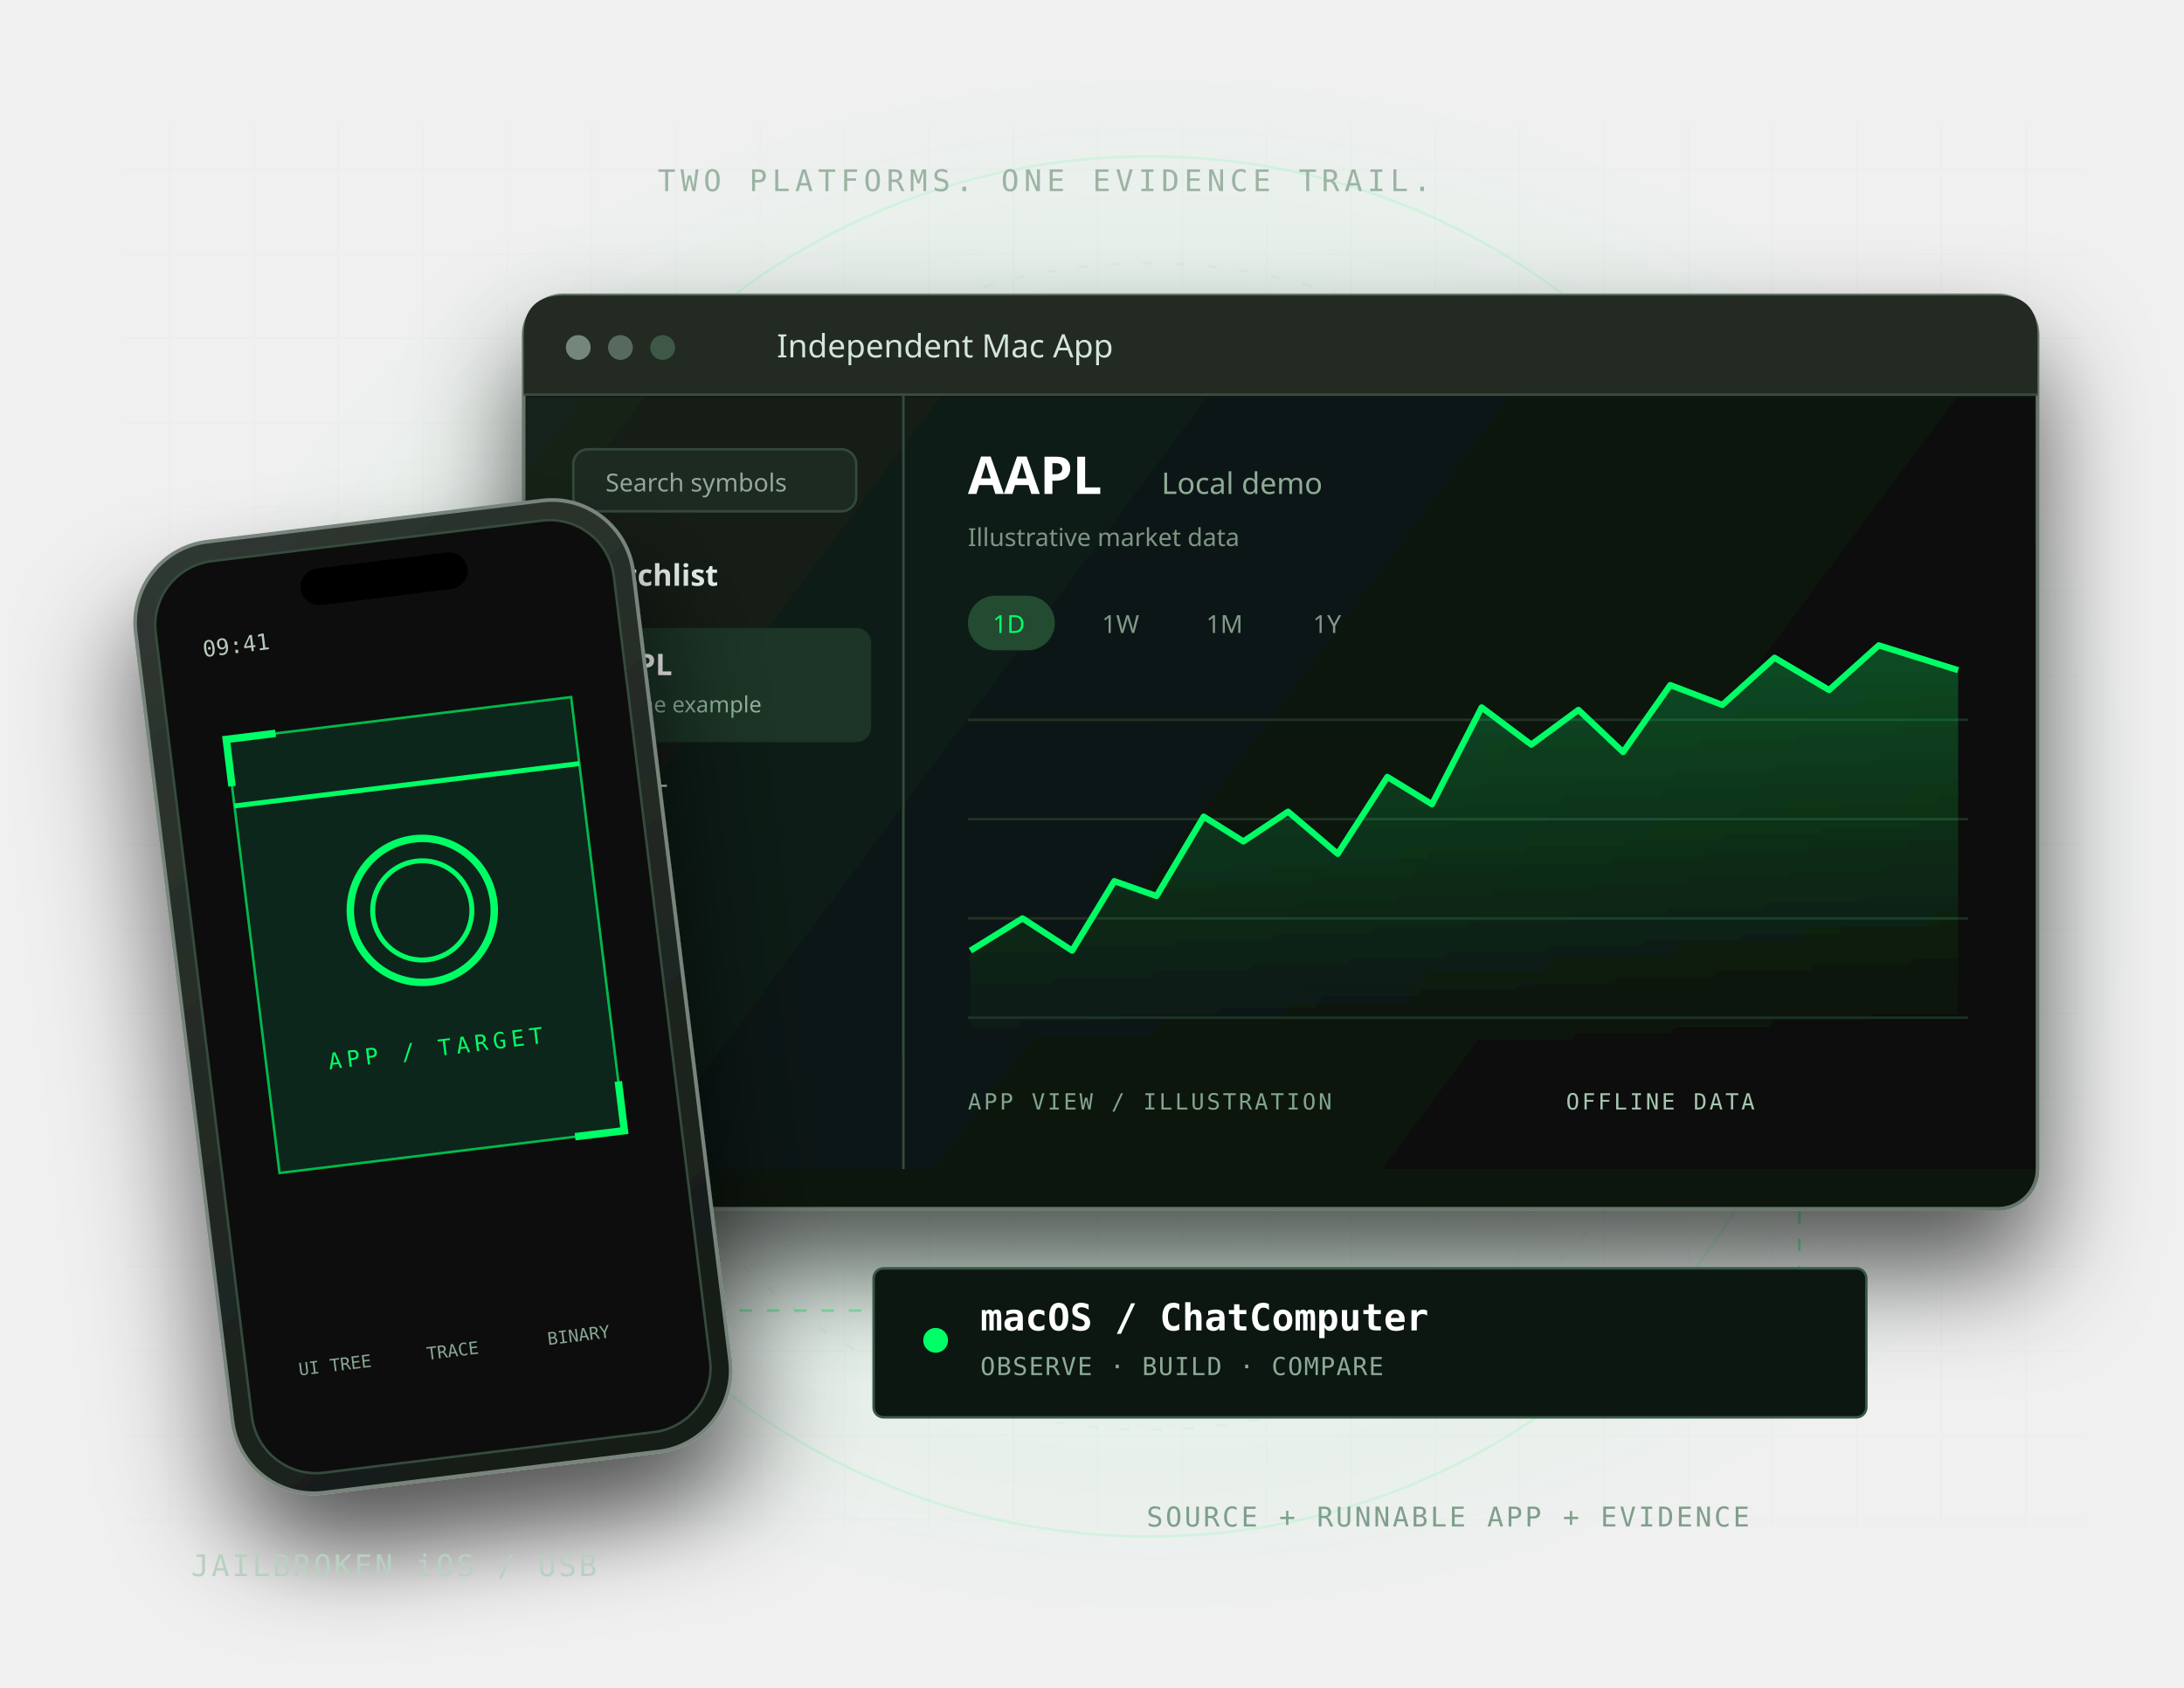
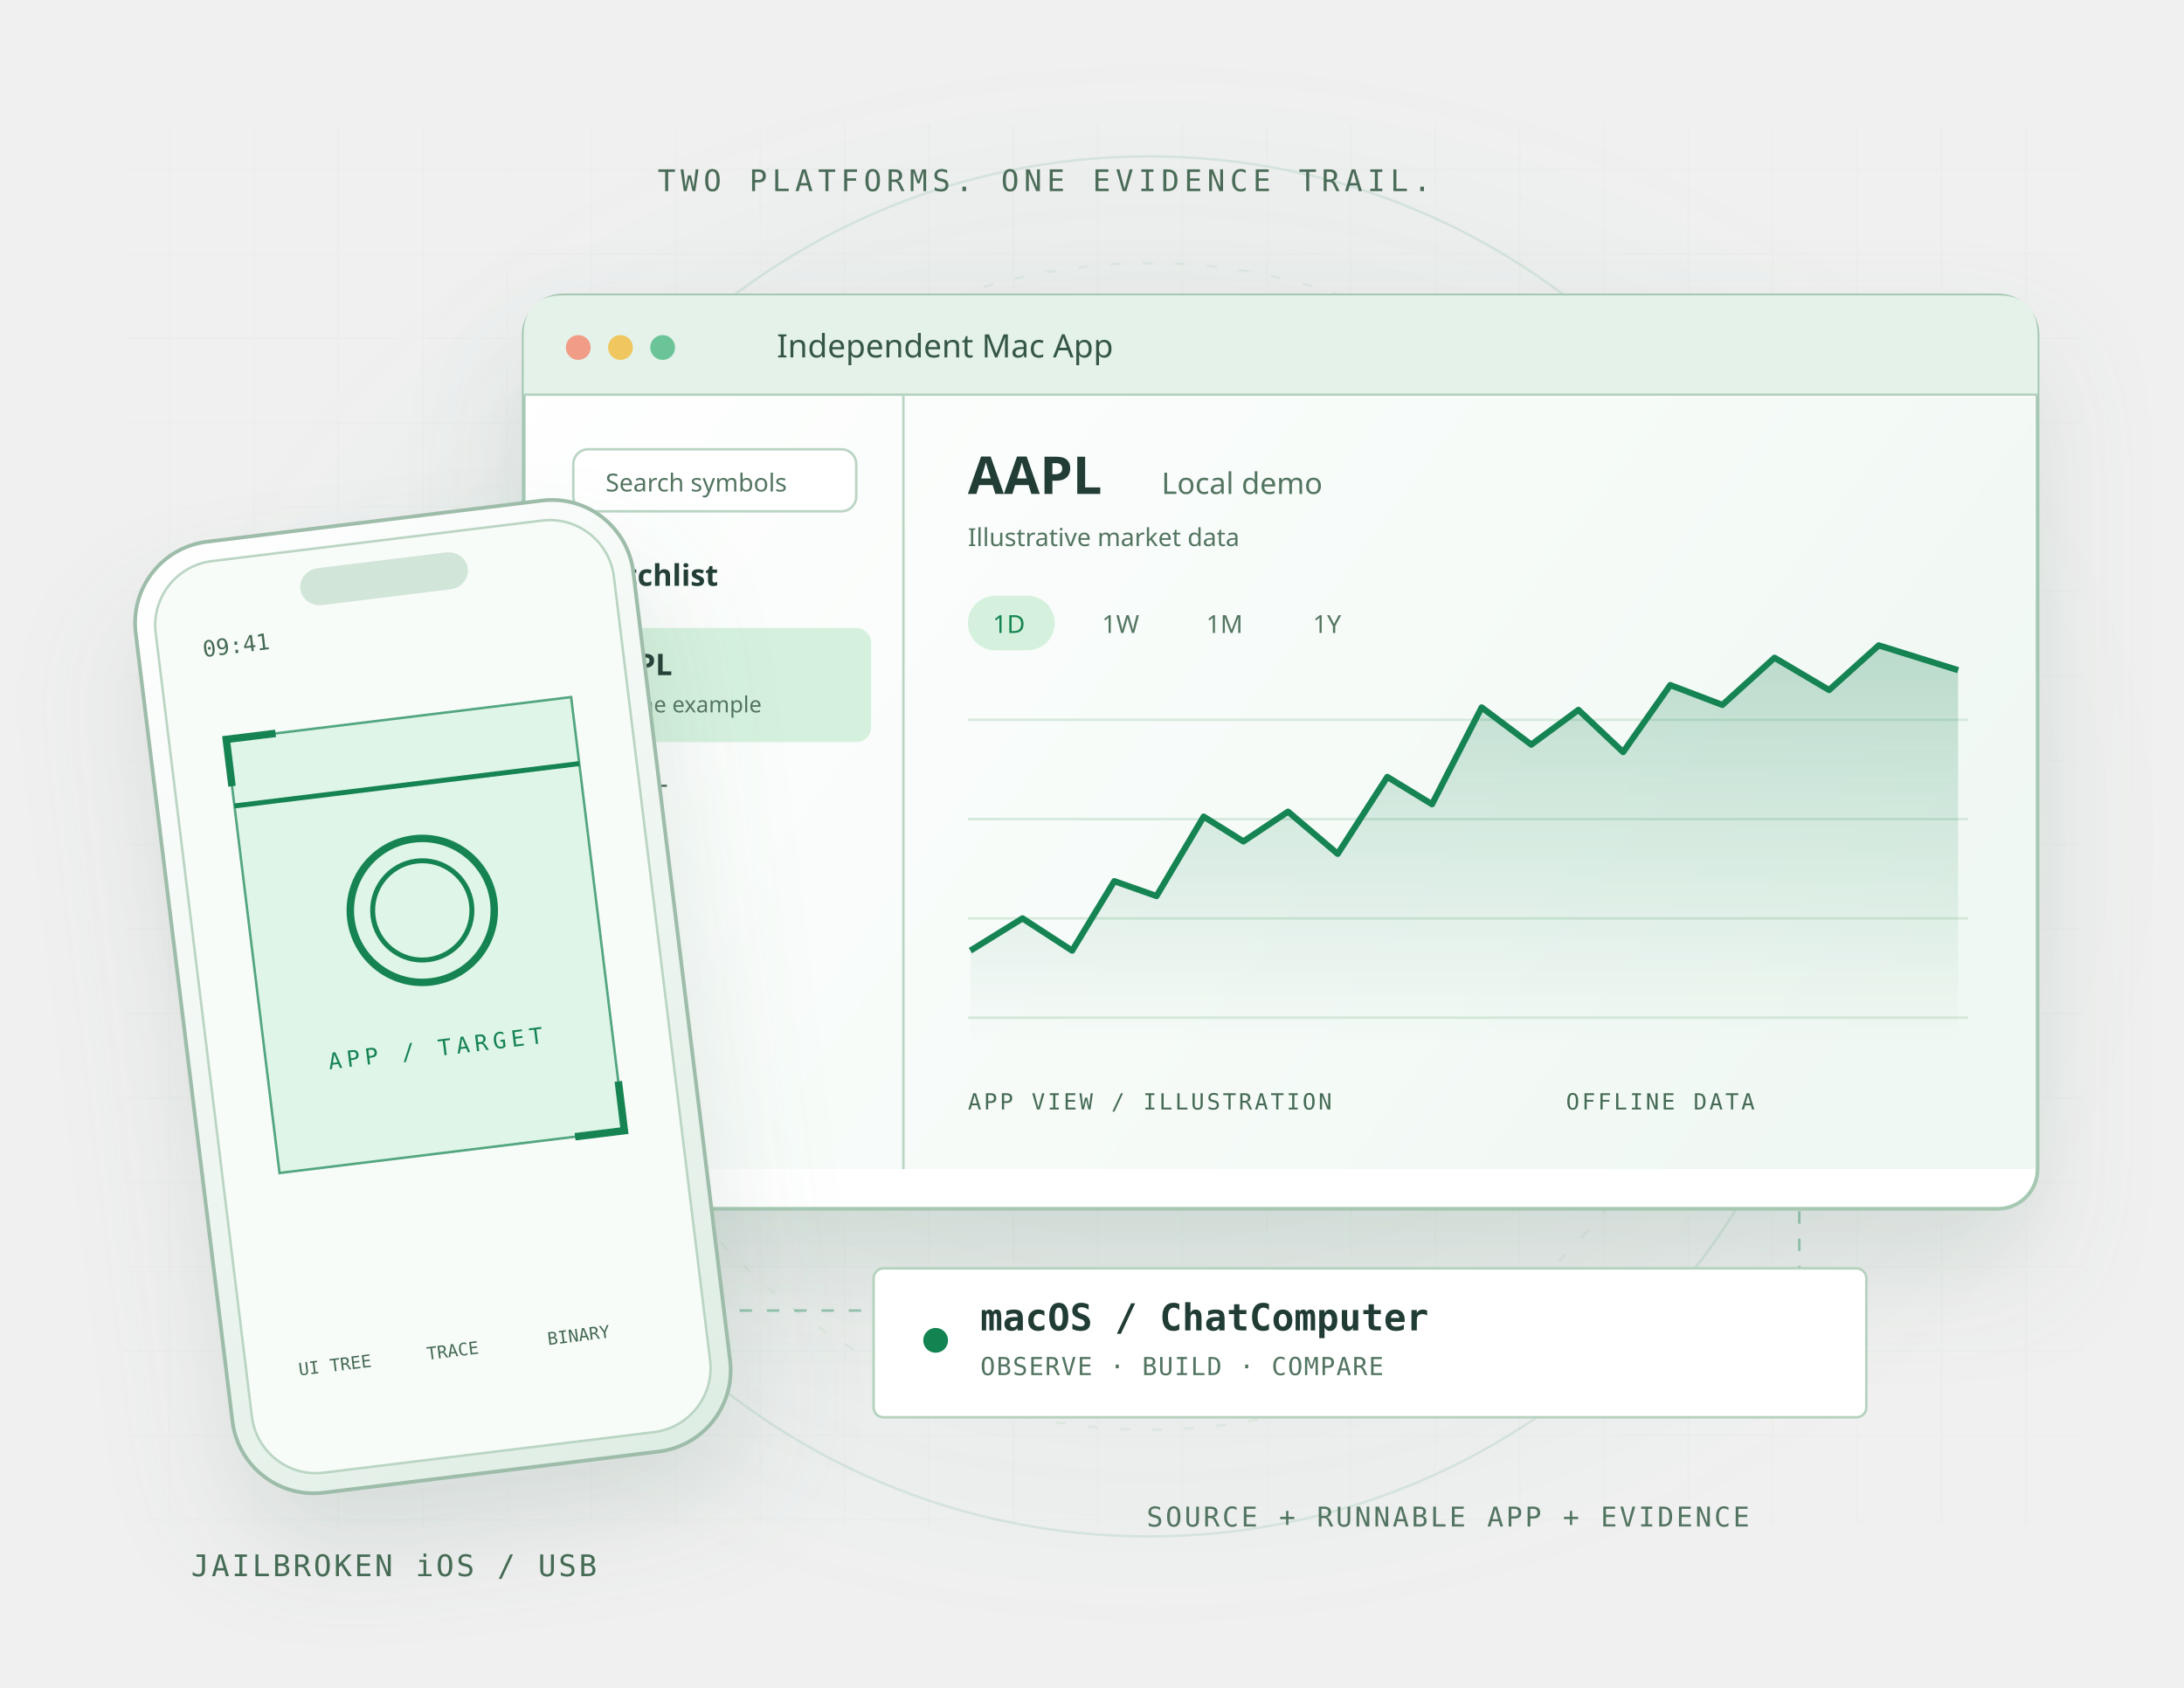
<svg xmlns="http://www.w3.org/2000/svg" width="880" height="680" viewBox="0 0 880 680" fill="none" role="img" aria-labelledby="title desc">
  <defs>
    <radialGradient id="halo">
-       <stop stop-color="#00ff66" stop-opacity=".14" />
-       <stop offset="1" stop-color="#00ff66" stop-opacity="0" />
+       <stop stop-color="#138352" stop-opacity=".09" />
+       <stop offset="1" stop-color="#138352" stop-opacity="0" />
    </radialGradient>
    <linearGradient id="screen" x1="210" y1="100" x2="720" y2="480" gradientUnits="userSpaceOnUse">
-       <stop stop-color="#15221b" />
-       <stop offset="1" stop-color="#080d0a" />
+       <stop stop-color="#ffffff" />
+       <stop offset="1" stop-color="#f0f8f3" />
    </linearGradient>
    <linearGradient id="area" x1="0" y1="0" x2="0" y2="1">
-       <stop stop-color="#00ff66" stop-opacity=".25" />
-       <stop offset="1" stop-color="#00ff66" stop-opacity="0" />
+       <stop stop-color="#138352" stop-opacity=".25" />
+       <stop offset="1" stop-color="#138352" stop-opacity="0" />
    </linearGradient>
    <linearGradient id="phone" x1="60" y1="220" x2="290" y2="610" gradientUnits="userSpaceOnUse">
-       <stop stop-color="#303832" />
-       <stop offset="1" stop-color="#121713" />
+       <stop stop-color="#ffffff" />
+       <stop offset="1" stop-color="#dcece2" />
    </linearGradient>
    <filter id="shadow" x="-30%" y="-30%" width="160%" height="180%">
-       <feDropShadow dx="0" dy="24" stdDeviation="22" flood-color="#000" flood-opacity=".65" />
+       <feDropShadow dx="0" dy="24" stdDeviation="22" flood-color="#6c8e7c" flood-opacity=".18" />
    </filter>
    <pattern id="grid" width="34" height="34" patternUnits="userSpaceOnUse">
-       <path d="M34 0H0V34" stroke="#96c5a7" stroke-opacity=".045" />
+       <path d="M34 0H0V34" stroke="#87b49a" stroke-opacity=".045" />
    </pattern>
  </defs>
  <ellipse cx="465" cy="340" rx="415" ry="320" fill="url(#halo)" />
-   <circle cx="463" cy="341" r="278" stroke="#00ff66" stroke-opacity=".11" />
-   <circle cx="463" cy="341" r="235" stroke="#a4d4b5" stroke-opacity=".13" stroke-dasharray="4 9" />
+   <circle cx="463" cy="341" r="278" stroke="#138352" stroke-opacity=".11" />
+   <circle cx="463" cy="341" r="235" stroke="#91b9a0" stroke-opacity=".13" stroke-dasharray="4 9" />
  <rect x="50" y="50" width="790" height="565" fill="url(#grid)" />
  <g font-family="ui-monospace, SFMono-Regular, Menlo, monospace">
-     <text x="265" y="77" fill="#9bb3a3" font-size="12" letter-spacing="2">TWO PLATFORMS. ONE EVIDENCE TRAIL.</text>
-     <path d="M276 528H725V472" stroke="#00ff66" stroke-opacity=".4" stroke-dasharray="5 6" />
-     <circle cx="725" cy="472" r="4" fill="#00ff66" />
+     <text x="265" y="77" fill="#496b57" font-size="12" letter-spacing="2">TWO PLATFORMS. ONE EVIDENCE TRAIL.</text>
+     <path d="M276 528H725V472" stroke="#138352" stroke-opacity=".4" stroke-dasharray="5 6" />
+     <circle cx="725" cy="472" r="4" fill="#138352" />
  </g>
  <g filter="url(#shadow)">
-     <rect x="211" y="119" width="610" height="368" rx="16" fill="#0e1410" stroke="#67766c" stroke-width="1.5" />
-     <path d="M227 119H805Q821 119 821 135V159H211V135Q211 119 227 119Z" fill="#202922" />
-     <path d="M211 159H821" stroke="#3b4c41" />
-     <circle cx="233" cy="140" r="5" fill="#75877c" />
-     <circle cx="250" cy="140" r="5" fill="#586b5f" />
-     <circle cx="267" cy="140" r="5" fill="#3d5947" />
-     <text x="313" y="144" fill="#d4e5da" font-family="system-ui, sans-serif" font-size="13">Independent Mac App</text>
+     <rect x="211" y="119" width="610" height="368" rx="16" fill="#fff" stroke="#a6c8b3" stroke-width="1.5" />
+     <path d="M227 119H805Q821 119 821 135V159H211V135Q211 119 227 119Z" fill="#e4f2e9" />
+     <path d="M211 159H821" stroke="#b5d2be" />
+     <circle cx="233" cy="140" r="5" fill="#f19c87" />
+     <circle cx="250" cy="140" r="5" fill="#f0c65f" />
+     <circle cx="267" cy="140" r="5" fill="#6bc497" />
+     <text x="313" y="144" fill="#365745" font-family="system-ui, sans-serif" font-size="13">Independent Mac App</text>
    <rect x="212" y="160" width="608" height="311" fill="url(#screen)" />
-     <path d="M364 159V471" stroke="#344b3c" />
+     <path d="M364 159V471" stroke="#bad5c3" />
    <g font-family="system-ui, sans-serif">
-       <rect x="231" y="181" width="114" height="25" rx="6" fill="#1d2a22" stroke="#34493b" />
-       <text x="244" y="198" fill="#93a89b" font-size="10">Search symbols</text>
-       <text x="233" y="236" fill="#e9f3ed" font-size="12" font-weight="600">Watchlist</text>
-       <rect x="226" y="253" width="125" height="46" rx="6" fill="#1d3626" />
-       <text x="240" y="272" fill="#fff" font-size="12" font-weight="600">AAPL</text>
-       <text x="240" y="287" fill="#91b29e" font-size="9">Offline example</text>
-       <text x="241" y="324" fill="#c1d4c7" font-size="11">MSFT</text>
-       <text x="241" y="357" fill="#c1d4c7" font-size="11">NVDA</text>
-       <text x="390" y="199" fill="#fff" font-size="21" font-weight="650">AAPL</text>
-       <text x="468" y="199" fill="#8eab98" font-size="12">Local demo</text>
-       <text x="390" y="220" fill="#7b9685" font-size="10">Illustrative market data</text>
-       <rect x="390" y="240" width="35" height="22" rx="11" fill="#244c33" />
-       <text x="400" y="255" fill="#00ff66" font-size="10">1D</text>
-       <text x="444" y="255" fill="#81998a" font-size="10">1W</text>
-       <text x="486" y="255" fill="#81998a" font-size="10">1M</text>
-       <text x="529" y="255" fill="#81998a" font-size="10">1Y</text>
+       <rect x="231" y="181" width="114" height="25" rx="6" fill="#fff" stroke="#bad5c3" />
+       <text x="244" y="198" fill="#527461" font-size="10">Search symbols</text>
+       <text x="233" y="236" fill="#203c35" font-size="12" font-weight="600">Watchlist</text>
+       <rect x="226" y="253" width="125" height="46" rx="6" fill="#d5f1de" />
+       <text x="240" y="272" fill="#203c35" font-size="12" font-weight="600">AAPL</text>
+       <text x="240" y="287" fill="#527461" font-size="9">Offline example</text>
+       <text x="241" y="324" fill="#456853" font-size="11">MSFT</text>
+       <text x="241" y="357" fill="#456853" font-size="11">NVDA</text>
+       <text x="390" y="199" fill="#203c35" font-size="21" font-weight="650">AAPL</text>
+       <text x="468" y="199" fill="#527461" font-size="12">Local demo</text>
+       <text x="390" y="220" fill="#527461" font-size="10">Illustrative market data</text>
+       <rect x="390" y="240" width="35" height="22" rx="11" fill="#d5f1de" />
+       <text x="400" y="255" fill="#138352" font-size="10">1D</text>
+       <text x="444" y="255" fill="#527461" font-size="10">1W</text>
+       <text x="486" y="255" fill="#527461" font-size="10">1M</text>
+       <text x="529" y="255" fill="#527461" font-size="10">1Y</text>
    </g>
-     <path d="M390 290H793M390 330H793M390 370H793M390 410H793" stroke="#284030" stroke-opacity=".7" />
+     <path d="M390 290H793M390 330H793M390 370H793M390 410H793" stroke="#c9e2d1" stroke-opacity=".7" />
    <path d="M391 383L412 370L432 383L449 355L466 361L485 329L501 339L519 327L539 344L559 313L577 324L597 285L617 300L636 286L654 303L673 276L694 284L715 265L737 278L757 260L789 270V420H391Z" fill="url(#area)" />
-     <path d="M391 383L412 370L432 383L449 355L466 361L485 329L501 339L519 327L539 344L559 313L577 324L597 285L617 300L636 286L654 303L673 276L694 284L715 265L737 278L757 260L789 270" stroke="#00ff66" stroke-width="2.5" stroke-linejoin="round" />
+     <path d="M391 383L412 370L432 383L449 355L466 361L485 329L501 339L519 327L539 344L559 313L577 324L597 285L617 300L636 286L654 303L673 276L694 284L715 265L737 278L757 260L789 270" stroke="#138352" stroke-width="2.5" stroke-linejoin="round" />
    <g font-family="ui-monospace, monospace" font-size="9" letter-spacing="1">
-       <text x="390" y="447" fill="#82a58e">APP VIEW / ILLUSTRATION</text>
-       <text x="631" y="447" fill="#a6c6b1">OFFLINE DATA</text>
+       <text x="390" y="447" fill="#456b55">APP VIEW / ILLUSTRATION</text>
+       <text x="631" y="447" fill="#456b55">OFFLINE DATA</text>
    </g>
  </g>
  <g transform="rotate(-7 179 406)" filter="url(#shadow)">
-     <rect x="74" y="208" width="202" height="386" rx="33" fill="url(#phone)" stroke="#78857c" stroke-width="1.5" />
-     <rect x="82" y="216" width="186" height="370" rx="26" fill="#0a100c" stroke="#344b3c" />
-     <rect x="142" y="224" width="68" height="15" rx="8" fill="#020503" />
-     <text x="100" y="254" fill="#b8c8bd" font-family="ui-monospace, monospace" font-size="9">09:41</text>
-     <rect x="105" y="288" width="140" height="176" fill="#10251a" stroke="#00ff66" stroke-opacity=".7" />
-     <path d="M105 307V288H125M225 464H245V444" stroke="#00ff66" stroke-width="3" />
-     <circle cx="175" cy="366" r="29" stroke="#00ff66" stroke-width="3" />
-     <circle cx="175" cy="366" r="20" stroke="#00ff66" stroke-width="2" />
-     <text x="130" y="425" fill="#00ff66" font-family="ui-monospace, monospace" font-size="9" letter-spacing="2">APP / TARGET</text>
-     <path d="M105 315H245" stroke="#00ff66" stroke-width="2" />
-     <g font-family="ui-monospace, monospace" font-size="7" fill="#8aa594">
+     <rect x="74" y="208" width="202" height="386" rx="33" fill="url(#phone)" stroke="#9dbca9" stroke-width="1.5" />
+     <rect x="82" y="216" width="186" height="370" rx="26" fill="#f8fcf9" stroke="#bad5c3" />
+     <rect x="142" y="224" width="68" height="15" rx="8" fill="#d2e5d9" />
+     <text x="100" y="254" fill="#456b55" font-family="ui-monospace, monospace" font-size="9">09:41</text>
+     <rect x="105" y="288" width="140" height="176" fill="#dff5e7" stroke="#138352" stroke-opacity=".7" />
+     <path d="M105 307V288H125M225 464H245V444" stroke="#138352" stroke-width="3" />
+     <circle cx="175" cy="366" r="29" stroke="#138352" stroke-width="3" />
+     <circle cx="175" cy="366" r="20" stroke="#138352" stroke-width="2" />
+     <text x="130" y="425" fill="#138352" font-family="ui-monospace, monospace" font-size="9" letter-spacing="2">APP / TARGET</text>
+     <path d="M105 315H245" stroke="#138352" stroke-width="2" />
+     <g font-family="ui-monospace, monospace" font-size="7" fill="#456b55">
      <text x="103" y="546">UI TREE</text>
      <text x="155" y="546">TRACE</text>
      <text x="204" y="546">BINARY</text>
    </g>
  </g>
  <g font-family="ui-monospace, SFMono-Regular, Menlo, monospace">
-     <rect x="352" y="511" width="400" height="60" rx="4" fill="#0b1710" stroke="#395743" />
-     <circle cx="377" cy="540" r="5" fill="#00ff66" />
-     <text x="395" y="536" fill="#fff" font-size="15" font-weight="600">macOS / ChatComputer</text>
-     <text x="395" y="554" fill="#8caa97" font-size="10" letter-spacing=".5">OBSERVE · BUILD · COMPARE</text>
-     <text x="77" y="635" fill="#b9d0c1" font-size="12" letter-spacing="1">JAILBROKEN iOS / USB</text>
-     <text x="462" y="615" fill="#7f9e8b" font-size="11" letter-spacing="1">SOURCE + RUNNABLE APP + EVIDENCE</text>
+     <rect x="352" y="511" width="400" height="60" rx="4" fill="#fff" stroke="#b5d2be" />
+     <circle cx="377" cy="540" r="5" fill="#138352" />
+     <text x="395" y="536" fill="#203c35" font-size="15" font-weight="600">macOS / ChatComputer</text>
+     <text x="395" y="554" fill="#527461" font-size="10" letter-spacing=".5">OBSERVE · BUILD · COMPARE</text>
+     <text x="77" y="635" fill="#456b55" font-size="12" letter-spacing="1">JAILBROKEN iOS / USB</text>
+     <text x="462" y="615" fill="#527461" font-size="11" letter-spacing="1">SOURCE + RUNNABLE APP + EVIDENCE</text>
  </g>
</svg>
